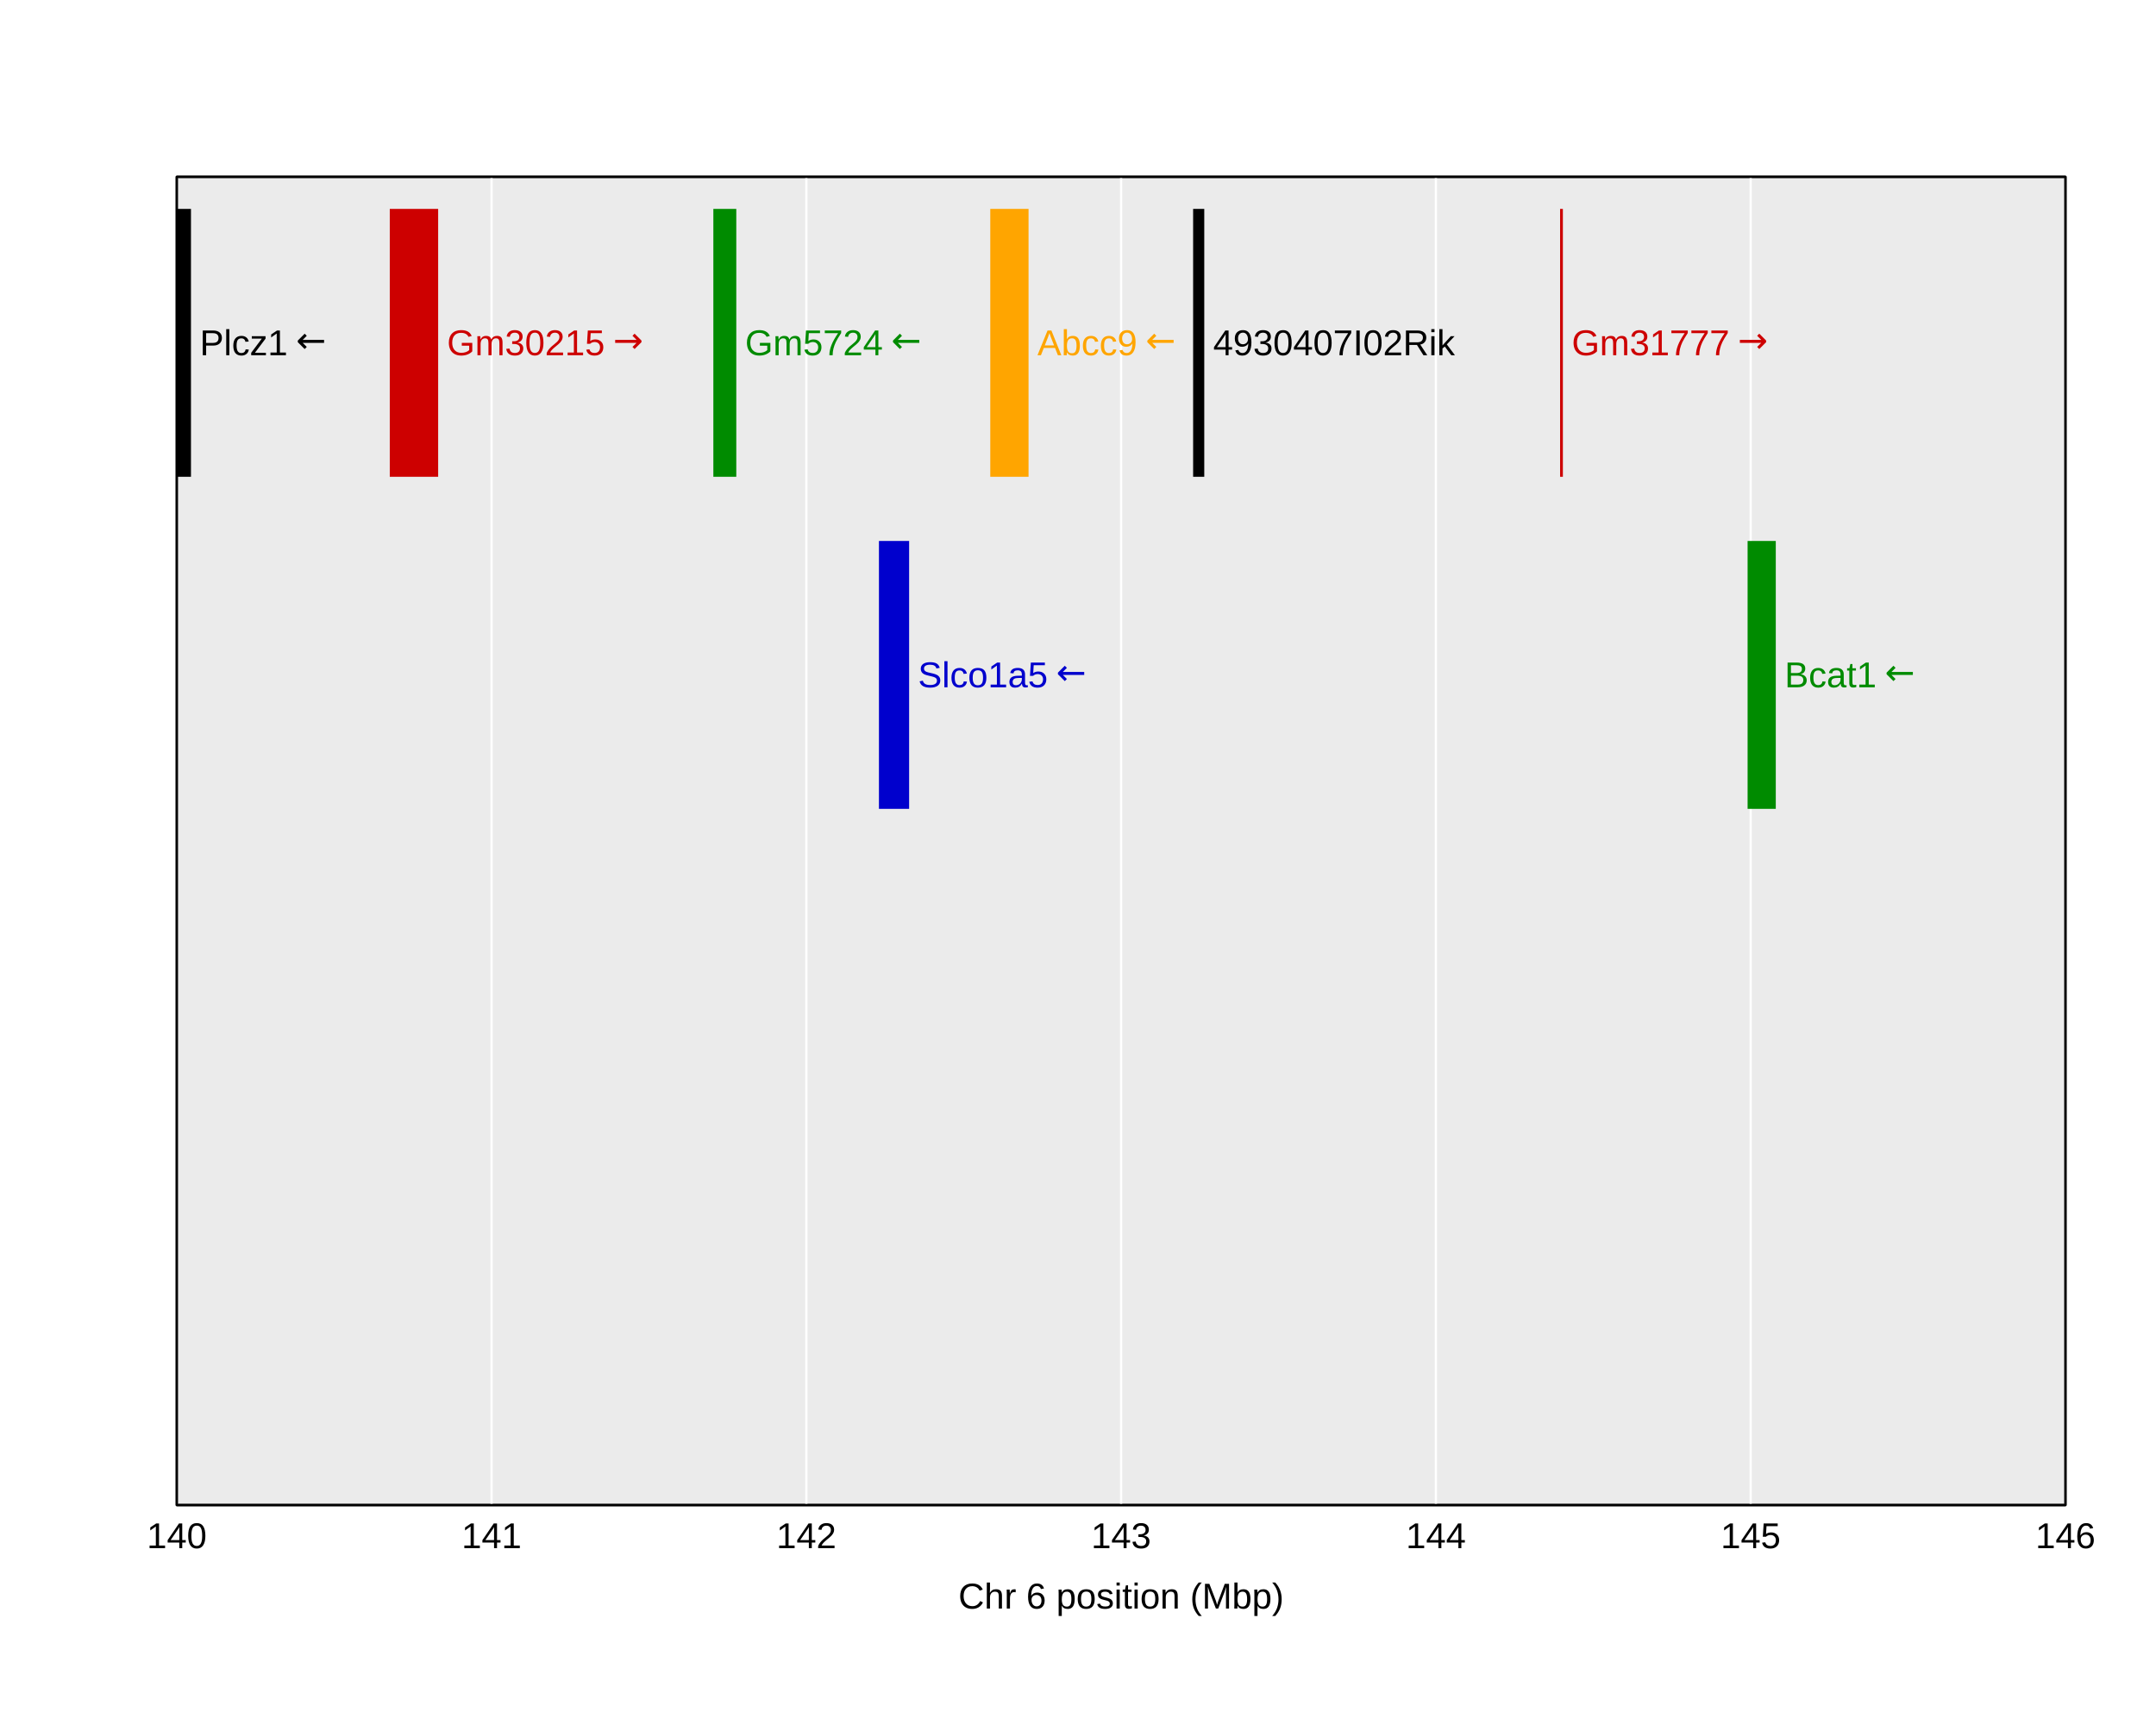
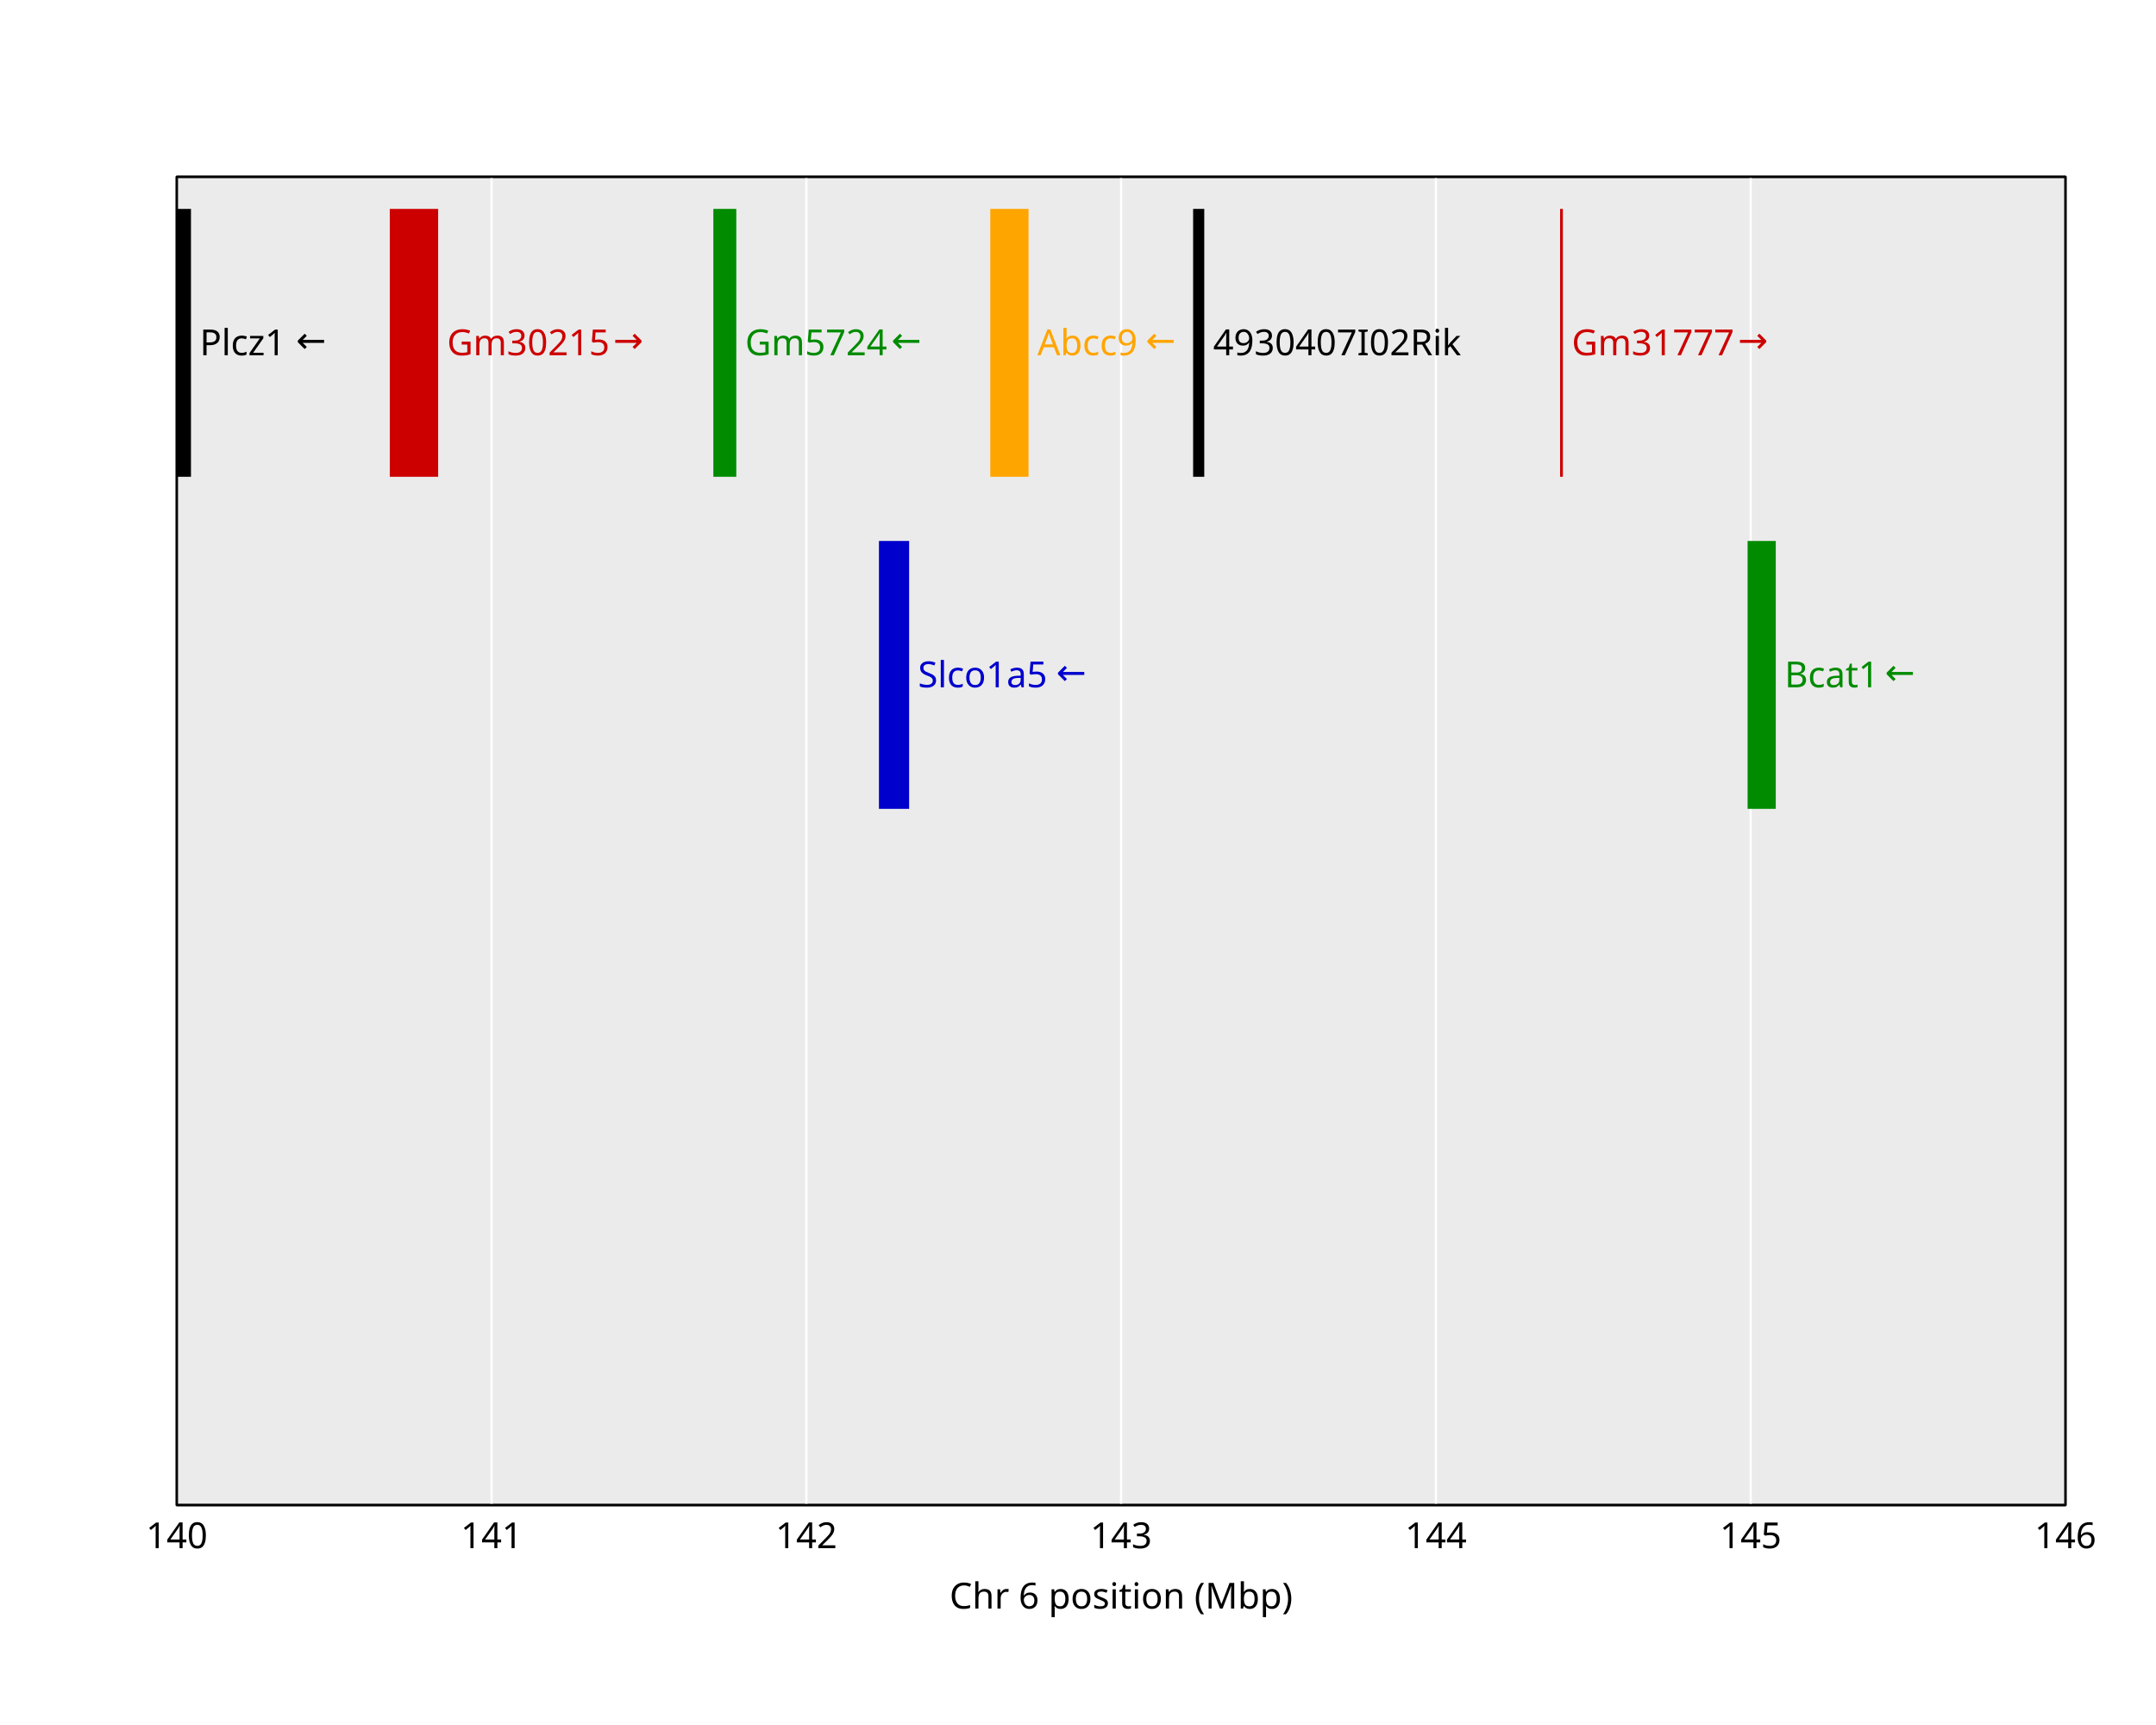
- <svg xmlns="http://www.w3.org/2000/svg" viewBox="0 0 720.00 576.00">
+ <svg xmlns="http://www.w3.org/2000/svg" class="svglite" data-engine-version="2.0" width="720.00pt" height="576.00pt" viewBox="0 0 720.00 576.00">
  <defs>
    <style type="text/css">
-     line, polyline, polygon, path, rect, circle {
+     .svglite line, .svglite polyline, .svglite polygon, .svglite path, .svglite rect, .svglite circle {
      fill: none;
      stroke: #000000;
      stroke-linecap: round;
      stroke-linejoin: round;
      stroke-miterlimit: 10.00;
    }
  </style>
  </defs>
  <rect width="100%" height="100%" style="stroke: none; fill: #FFFFFF;" />
-   <polyline points="59.04,502.56 689.76,502.56 689.76,59.04 59.04,59.04 59.04,502.56 " style="stroke-width: 0.75;" />
-   <text x="320.05" y="537.12" style="font-size: 12.00px; font-family: Liberation Sans;" textLength="108.70px" lengthAdjust="spacingAndGlyphs">Chr 6 position (Mbp)</text>
  <defs>
-     <clipPath id="cpNTkuMDR8Njg5Ljc2fDUwMi41Nnw1OS4wNA==">
+     <clipPath id="cpMC4wMHw3MjAuMDB8MC4wMHw1NzYuMDA=">
+       <rect x="0.00" y="0.00" width="720.00" height="576.00" />
+     </clipPath>
+   </defs>
+   <g clip-path="url(#cpMC4wMHw3MjAuMDB8MC4wMHw1NzYuMDA=)">
+     <polygon points="59.04,502.56 689.76,502.56 689.76,59.04 59.04,59.04 " style="stroke-width: 0.75; fill: none;" />
+     <text x="374.40" y="537.12" text-anchor="middle" style="font-size: 12.00px; font-family: sans;" textLength="108.72px" lengthAdjust="spacingAndGlyphs">Chr 6 position (Mbp)</text>
+   </g>
+   <defs>
+     <clipPath id="cpNTkuMDR8Njg5Ljc2fDU5LjA0fDUwMi41Ng==">
      <rect x="59.04" y="59.04" width="630.72" height="443.52" />
    </clipPath>
  </defs>
-   <rect x="59.04" y="59.04" width="630.72" height="443.52" style="stroke-width: 0.75; fill: #EBEBEB;" clip-path="url(#cpNTkuMDR8Njg5Ljc2fDUwMi41Nnw1OS4wNA==)" />
-   <defs>
-     <clipPath id="cpMC4wMHw3MjAuMDB8NTc2LjAwfDAuMDA=">
-       <rect x="0.00" y="0.00" width="720.00" height="576.00" />
-     </clipPath>
-   </defs>
-   <g clip-path="url(#cpMC4wMHw3MjAuMDB8NTc2LjAwfDAuMDA=)">
-     <text x="49.03" y="516.96" style="font-size: 12.00px; font-family: Liberation Sans;" textLength="20.02px" lengthAdjust="spacingAndGlyphs">140</text>
+   <g clip-path="url(#cpNTkuMDR8Njg5Ljc2fDU5LjA0fDUwMi41Ng==)">
+     <rect x="59.04" y="59.04" width="630.72" height="443.52" style="stroke-width: 0.75; fill: #EBEBEB;" />
  </g>
-   <g clip-path="url(#cpMC4wMHw3MjAuMDB8NTc2LjAwfDAuMDA=)">
-     <text x="154.15" y="516.96" style="font-size: 12.00px; font-family: Liberation Sans;" textLength="20.02px" lengthAdjust="spacingAndGlyphs">141</text>
+   <g clip-path="url(#cpMC4wMHw3MjAuMDB8MC4wMHw1NzYuMDA=)">
+     <text x="59.04" y="516.96" text-anchor="middle" style="font-size: 12.00px; font-family: sans;" textLength="20.02px" lengthAdjust="spacingAndGlyphs">140</text>
+     <text x="164.16" y="516.96" text-anchor="middle" style="font-size: 12.00px; font-family: sans;" textLength="20.02px" lengthAdjust="spacingAndGlyphs">141</text>
+     <text x="269.28" y="516.96" text-anchor="middle" style="font-size: 12.00px; font-family: sans;" textLength="20.02px" lengthAdjust="spacingAndGlyphs">142</text>
+     <text x="374.40" y="516.96" text-anchor="middle" style="font-size: 12.00px; font-family: sans;" textLength="20.02px" lengthAdjust="spacingAndGlyphs">143</text>
+     <text x="479.52" y="516.96" text-anchor="middle" style="font-size: 12.00px; font-family: sans;" textLength="20.02px" lengthAdjust="spacingAndGlyphs">144</text>
+     <text x="584.64" y="516.96" text-anchor="middle" style="font-size: 12.00px; font-family: sans;" textLength="20.02px" lengthAdjust="spacingAndGlyphs">145</text>
+     <text x="689.76" y="516.96" text-anchor="middle" style="font-size: 12.00px; font-family: sans;" textLength="20.02px" lengthAdjust="spacingAndGlyphs">146</text>
  </g>
-   <g clip-path="url(#cpMC4wMHw3MjAuMDB8NTc2LjAwfDAuMDA=)">
-     <text x="259.27" y="516.96" style="font-size: 12.00px; font-family: Liberation Sans;" textLength="20.02px" lengthAdjust="spacingAndGlyphs">142</text>
+   <g clip-path="url(#cpNTkuMDR8Njg5Ljc2fDU5LjA0fDUwMi41Ng==)">
+     <line x1="59.04" y1="502.56" x2="59.04" y2="59.04" style="stroke-width: 0.75; stroke: #FFFFFF;" />
+     <line x1="164.16" y1="502.56" x2="164.16" y2="59.04" style="stroke-width: 0.75; stroke: #FFFFFF;" />
+     <line x1="269.28" y1="502.56" x2="269.28" y2="59.04" style="stroke-width: 0.75; stroke: #FFFFFF;" />
+     <line x1="374.40" y1="502.56" x2="374.40" y2="59.04" style="stroke-width: 0.75; stroke: #FFFFFF;" />
+     <line x1="479.52" y1="502.56" x2="479.52" y2="59.04" style="stroke-width: 0.75; stroke: #FFFFFF;" />
+     <line x1="584.64" y1="502.56" x2="584.64" y2="59.04" style="stroke-width: 0.75; stroke: #FFFFFF;" />
+     <line x1="689.76" y1="502.56" x2="689.76" y2="59.04" style="stroke-width: 0.75; stroke: #FFFFFF;" />
  </g>
-   <g clip-path="url(#cpMC4wMHw3MjAuMDB8NTc2LjAwfDAuMDA=)">
-     <text x="364.39" y="516.96" style="font-size: 12.00px; font-family: Liberation Sans;" textLength="20.02px" lengthAdjust="spacingAndGlyphs">143</text>
+   <g clip-path="url(#cpMC4wMHw3MjAuMDB8MC4wMHw1NzYuMDA=)">
+     <polygon points="59.04,502.56 689.76,502.56 689.76,59.04 59.04,59.04 " style="stroke-width: 0.75; fill: none;" />
  </g>
-   <g clip-path="url(#cpMC4wMHw3MjAuMDB8NTc2LjAwfDAuMDA=)">
-     <text x="469.51" y="516.96" style="font-size: 12.00px; font-family: Liberation Sans;" textLength="20.02px" lengthAdjust="spacingAndGlyphs">144</text>
-   </g>
-   <g clip-path="url(#cpMC4wMHw3MjAuMDB8NTc2LjAwfDAuMDA=)">
-     <text x="574.63" y="516.96" style="font-size: 12.00px; font-family: Liberation Sans;" textLength="20.02px" lengthAdjust="spacingAndGlyphs">145</text>
-   </g>
-   <g clip-path="url(#cpMC4wMHw3MjAuMDB8NTc2LjAwfDAuMDA=)">
-     <text x="679.75" y="516.96" style="font-size: 12.00px; font-family: Liberation Sans;" textLength="20.02px" lengthAdjust="spacingAndGlyphs">146</text>
-   </g>
-   <defs>
-     <clipPath id="cpNTkuMDR8Njg5Ljc2fDUwMi41Nnw1OS4wNA==">
-       <rect x="59.04" y="59.04" width="630.72" height="443.52" />
-     </clipPath>
-   </defs>
-   <line x1="59.04" y1="502.56" x2="59.04" y2="59.04" style="stroke-width: 0.75; stroke: #FFFFFF;" clip-path="url(#cpNTkuMDR8Njg5Ljc2fDUwMi41Nnw1OS4wNA==)" />
-   <line x1="164.16" y1="502.56" x2="164.16" y2="59.04" style="stroke-width: 0.75; stroke: #FFFFFF;" clip-path="url(#cpNTkuMDR8Njg5Ljc2fDUwMi41Nnw1OS4wNA==)" />
-   <line x1="269.28" y1="502.56" x2="269.28" y2="59.04" style="stroke-width: 0.75; stroke: #FFFFFF;" clip-path="url(#cpNTkuMDR8Njg5Ljc2fDUwMi41Nnw1OS4wNA==)" />
-   <line x1="374.40" y1="502.56" x2="374.40" y2="59.04" style="stroke-width: 0.75; stroke: #FFFFFF;" clip-path="url(#cpNTkuMDR8Njg5Ljc2fDUwMi41Nnw1OS4wNA==)" />
-   <line x1="479.52" y1="502.56" x2="479.52" y2="59.04" style="stroke-width: 0.75; stroke: #FFFFFF;" clip-path="url(#cpNTkuMDR8Njg5Ljc2fDUwMi41Nnw1OS4wNA==)" />
-   <line x1="584.64" y1="502.56" x2="584.64" y2="59.04" style="stroke-width: 0.75; stroke: #FFFFFF;" clip-path="url(#cpNTkuMDR8Njg5Ljc2fDUwMi41Nnw1OS4wNA==)" />
-   <line x1="689.76" y1="502.56" x2="689.76" y2="59.04" style="stroke-width: 0.75; stroke: #FFFFFF;" clip-path="url(#cpNTkuMDR8Njg5Ljc2fDUwMi41Nnw1OS4wNA==)" />
-   <defs>
-     <clipPath id="cpMC4wMHw3MjAuMDB8NTc2LjAwfDAuMDA=">
-       <rect x="0.00" y="0.00" width="720.00" height="576.00" />
-     </clipPath>
-   </defs>
-   <polyline points="59.04,502.56 689.76,502.56 689.76,59.04 59.04,59.04 59.04,502.56 " style="stroke-width: 0.75;" clip-path="url(#cpMC4wMHw3MjAuMDB8NTc2LjAwfDAuMDA=)" />
-   <defs>
-     <clipPath id="cpNTkuMDR8Njg5Ljc2fDUwMi41Nnw1OS4wNA==">
-       <rect x="59.04" y="59.04" width="630.72" height="443.52" />
-     </clipPath>
-   </defs>
-   <rect x="57.86" y="70.13" width="5.54" height="88.70" style="stroke-width: 0.75; stroke-linecap: butt; stroke-linejoin: miter; fill: #000000;" clip-path="url(#cpNTkuMDR8Njg5Ljc2fDUwMi41Nnw1OS4wNA==)" />
-   <g clip-path="url(#cpNTkuMDR8Njg5Ljc2fDUwMi41Nnw1OS4wNA==)">
-     <text x="66.73" y="118.61" style="font-size: 12.00px; font-family: Liberation Sans;" textLength="29.34px" lengthAdjust="spacingAndGlyphs">Plcz1</text>
-   </g>
-   <g clip-path="url(#cpNTkuMDR8Njg5Ljc2fDUwMi41Nnw1OS4wNA==)">
-     <text x="98.85" y="117.75" style="font-size: 12.00px; font-family: Symbola;" textLength="12.00px" lengthAdjust="spacingAndGlyphs">←</text>
-   </g>
-   <rect x="130.54" y="70.13" width="15.41" height="88.70" style="stroke-width: 0.75; stroke: #CD0000; stroke-linecap: butt; stroke-linejoin: miter; fill: #CD0000;" clip-path="url(#cpNTkuMDR8Njg5Ljc2fDUwMi41Nnw1OS4wNA==)" />
-   <g clip-path="url(#cpNTkuMDR8Njg5Ljc2fDUwMi41Nnw1OS4wNA==)">
-     <text x="149.28" y="118.61" style="font-size: 12.00px; fill: #CD0000; font-family: Liberation Sans;" textLength="52.69px" lengthAdjust="spacingAndGlyphs">Gm30215</text>
-   </g>
-   <g clip-path="url(#cpNTkuMDR8Njg5Ljc2fDUwMi41Nnw1OS4wNA==)">
-     <text x="204.75" y="117.75" style="font-size: 12.00px; fill: #CD0000; font-family: Symbola;" textLength="12.00px" lengthAdjust="spacingAndGlyphs">→</text>
-   </g>
-   <rect x="238.60" y="70.13" width="6.91" height="88.70" style="stroke-width: 0.75; stroke: #008B00; stroke-linecap: butt; stroke-linejoin: miter; fill: #008B00;" clip-path="url(#cpNTkuMDR8Njg5Ljc2fDUwMi41Nnw1OS4wNA==)" />
-   <g clip-path="url(#cpNTkuMDR8Njg5Ljc2fDUwMi41Nnw1OS4wNA==)">
-     <text x="248.83" y="118.61" style="font-size: 12.00px; fill: #008B00; font-family: Liberation Sans;" textLength="46.02px" lengthAdjust="spacingAndGlyphs">Gm5724</text>
-   </g>
-   <g clip-path="url(#cpNTkuMDR8Njg5Ljc2fDUwMi41Nnw1OS4wNA==)">
-     <text x="297.62" y="117.75" style="font-size: 12.00px; fill: #008B00; font-family: Symbola;" textLength="12.00px" lengthAdjust="spacingAndGlyphs">←</text>
-   </g>
-   <rect x="293.90" y="181.01" width="9.33" height="88.70" style="stroke-width: 0.75; stroke: #0000CD; stroke-linecap: butt; stroke-linejoin: miter; fill: #0000CD;" clip-path="url(#cpNTkuMDR8Njg5Ljc2fDUwMi41Nnw1OS4wNA==)" />
-   <g clip-path="url(#cpNTkuMDR8Njg5Ljc2fDUwMi41Nnw1OS4wNA==)">
-     <text x="306.56" y="229.49" style="font-size: 12.00px; fill: #0000CD; font-family: Liberation Sans;" textLength="43.36px" lengthAdjust="spacingAndGlyphs">Slco1a5</text>
-   </g>
-   <g clip-path="url(#cpNTkuMDR8Njg5Ljc2fDUwMi41Nnw1OS4wNA==)">
-     <text x="352.70" y="228.63" style="font-size: 12.00px; fill: #0000CD; font-family: Symbola;" textLength="12.00px" lengthAdjust="spacingAndGlyphs">←</text>
-   </g>
-   <rect x="331.08" y="70.13" width="12.03" height="88.70" style="stroke-width: 0.75; stroke: #FFA500; stroke-linecap: butt; stroke-linejoin: miter; fill: #FFA500;" clip-path="url(#cpNTkuMDR8Njg5Ljc2fDUwMi41Nnw1OS4wNA==)" />
-   <g clip-path="url(#cpNTkuMDR8Njg5Ljc2fDUwMi41Nnw1OS4wNA==)">
-     <text x="346.44" y="118.61" style="font-size: 12.00px; fill: #FFA500; font-family: Liberation Sans;" textLength="33.34px" lengthAdjust="spacingAndGlyphs">Abcc9</text>
-   </g>
-   <g clip-path="url(#cpNTkuMDR8Njg5Ljc2fDUwMi41Nnw1OS4wNA==)">
-     <text x="382.56" y="117.75" style="font-size: 12.00px; fill: #FFA500; font-family: Symbola;" textLength="12.00px" lengthAdjust="spacingAndGlyphs">←</text>
-   </g>
-   <rect x="398.82" y="70.13" width="2.97" height="88.70" style="stroke-width: 0.75; stroke-linecap: butt; stroke-linejoin: miter; fill: #000000;" clip-path="url(#cpNTkuMDR8Njg5Ljc2fDUwMi41Nnw1OS4wNA==)" />
-   <g clip-path="url(#cpNTkuMDR8Njg5Ljc2fDUwMi41Nnw1OS4wNA==)">
-     <text x="405.13" y="118.61" style="font-size: 12.00px; font-family: Liberation Sans;" textLength="80.72px" lengthAdjust="spacingAndGlyphs">4930407I02Rik</text>
-   </g>
-   <rect x="521.37" y="70.13" width="0.18" height="88.70" style="stroke-width: 0.75; stroke: #CD0000; stroke-linecap: butt; stroke-linejoin: miter; fill: #CD0000;" clip-path="url(#cpNTkuMDR8Njg5Ljc2fDUwMi41Nnw1OS4wNA==)" />
-   <g clip-path="url(#cpNTkuMDR8Njg5Ljc2fDUwMi41Nnw1OS4wNA==)">
-     <text x="524.88" y="118.61" style="font-size: 12.00px; fill: #CD0000; font-family: Liberation Sans;" textLength="52.69px" lengthAdjust="spacingAndGlyphs">Gm31777</text>
-   </g>
-   <g clip-path="url(#cpNTkuMDR8Njg5Ljc2fDUwMi41Nnw1OS4wNA==)">
-     <text x="580.34" y="117.75" style="font-size: 12.00px; fill: #CD0000; font-family: Symbola;" textLength="12.00px" lengthAdjust="spacingAndGlyphs">→</text>
-   </g>
-   <rect x="583.99" y="181.01" width="8.66" height="88.70" style="stroke-width: 0.75; stroke: #008B00; stroke-linecap: butt; stroke-linejoin: miter; fill: #008B00;" clip-path="url(#cpNTkuMDR8Njg5Ljc2fDUwMi41Nnw1OS4wNA==)" />
-   <g clip-path="url(#cpNTkuMDR8Njg5Ljc2fDUwMi41Nnw1OS4wNA==)">
-     <text x="595.98" y="229.49" style="font-size: 12.00px; fill: #008B00; font-family: Liberation Sans;" textLength="30.67px" lengthAdjust="spacingAndGlyphs">Bcat1</text>
-   </g>
-   <g clip-path="url(#cpNTkuMDR8Njg5Ljc2fDUwMi41Nnw1OS4wNA==)">
-     <text x="629.43" y="228.63" style="font-size: 12.00px; fill: #008B00; font-family: Symbola;" textLength="12.00px" lengthAdjust="spacingAndGlyphs">←</text>
+   <g clip-path="url(#cpNTkuMDR8Njg5Ljc2fDU5LjA0fDUwMi41Ng==)">
+     <rect x="57.86" y="70.13" width="5.54" height="88.70" style="stroke-width: 0.75; stroke-linecap: butt; stroke-linejoin: miter; fill: #000000;" />
+     <text x="66.73" y="118.61" style="font-size: 12.00px; font-family: sans;" textLength="29.35px" lengthAdjust="spacingAndGlyphs">Plcz1</text>
+     <text x="98.86" y="117.76" style="font-size: 12.00px; font-family: sans;" textLength="12.00px" lengthAdjust="spacingAndGlyphs">←</text>
+     <rect x="130.54" y="70.13" width="15.41" height="88.70" style="stroke-width: 0.75; stroke: #CD0000; stroke-linecap: butt; stroke-linejoin: miter; fill: #CD0000;" />
+     <text x="149.29" y="118.61" style="font-size: 12.00px; fill: #CD0000; font-family: sans;" textLength="52.71px" lengthAdjust="spacingAndGlyphs">Gm30215</text>
+     <text x="204.78" y="117.76" style="font-size: 12.00px; fill: #CD0000; font-family: sans;" textLength="12.00px" lengthAdjust="spacingAndGlyphs">→</text>
+     <rect x="238.60" y="70.13" width="6.91" height="88.70" style="stroke-width: 0.75; stroke: #008B00; stroke-linecap: butt; stroke-linejoin: miter; fill: #008B00;" />
+     <text x="248.84" y="118.61" style="font-size: 12.00px; fill: #008B00; font-family: sans;" textLength="46.04px" lengthAdjust="spacingAndGlyphs">Gm5724</text>
+     <text x="297.65" y="117.76" style="font-size: 12.00px; fill: #008B00; font-family: sans;" textLength="12.00px" lengthAdjust="spacingAndGlyphs">←</text>
+     <rect x="293.90" y="181.01" width="9.33" height="88.70" style="stroke-width: 0.75; stroke: #0000CD; stroke-linecap: butt; stroke-linejoin: miter; fill: #0000CD;" />
+     <text x="306.57" y="229.49" style="font-size: 12.00px; fill: #0000CD; font-family: sans;" textLength="43.37px" lengthAdjust="spacingAndGlyphs">Slco1a5</text>
+     <text x="352.72" y="228.64" style="font-size: 12.00px; fill: #0000CD; font-family: sans;" textLength="12.00px" lengthAdjust="spacingAndGlyphs">←</text>
+     <rect x="331.08" y="70.13" width="12.03" height="88.70" style="stroke-width: 0.75; stroke: #FFA500; stroke-linecap: butt; stroke-linejoin: miter; fill: #FFA500;" />
+     <text x="346.44" y="118.61" style="font-size: 12.00px; fill: #FFA500; font-family: sans;" textLength="33.36px" lengthAdjust="spacingAndGlyphs">Abcc9</text>
+     <text x="382.58" y="117.76" style="font-size: 12.00px; fill: #FFA500; font-family: sans;" textLength="12.00px" lengthAdjust="spacingAndGlyphs">←</text>
+     <rect x="398.82" y="70.13" width="2.97" height="88.70" style="stroke-width: 0.75; stroke-linecap: butt; stroke-linejoin: miter; fill: #000000;" />
+     <text x="405.13" y="118.61" style="font-size: 12.00px; font-family: sans;" textLength="80.74px" lengthAdjust="spacingAndGlyphs">4930407I02Rik</text>
+     <rect x="521.37" y="70.13" width="0.18" height="88.70" style="stroke-width: 0.75; stroke: #CD0000; stroke-linecap: butt; stroke-linejoin: miter; fill: #CD0000;" />
+     <text x="524.88" y="118.61" style="font-size: 12.00px; fill: #CD0000; font-family: sans;" textLength="52.71px" lengthAdjust="spacingAndGlyphs">Gm31777</text>
+     <text x="580.37" y="117.76" style="font-size: 12.00px; fill: #CD0000; font-family: sans;" textLength="12.00px" lengthAdjust="spacingAndGlyphs">→</text>
+     <rect x="583.99" y="181.01" width="8.66" height="88.70" style="stroke-width: 0.75; stroke: #008B00; stroke-linecap: butt; stroke-linejoin: miter; fill: #008B00;" />
+     <text x="595.98" y="229.49" style="font-size: 12.00px; fill: #008B00; font-family: sans;" textLength="30.69px" lengthAdjust="spacingAndGlyphs">Bcat1</text>
+     <text x="629.45" y="228.64" style="font-size: 12.00px; fill: #008B00; font-family: sans;" textLength="12.00px" lengthAdjust="spacingAndGlyphs">←</text>
  </g>
</svg>
